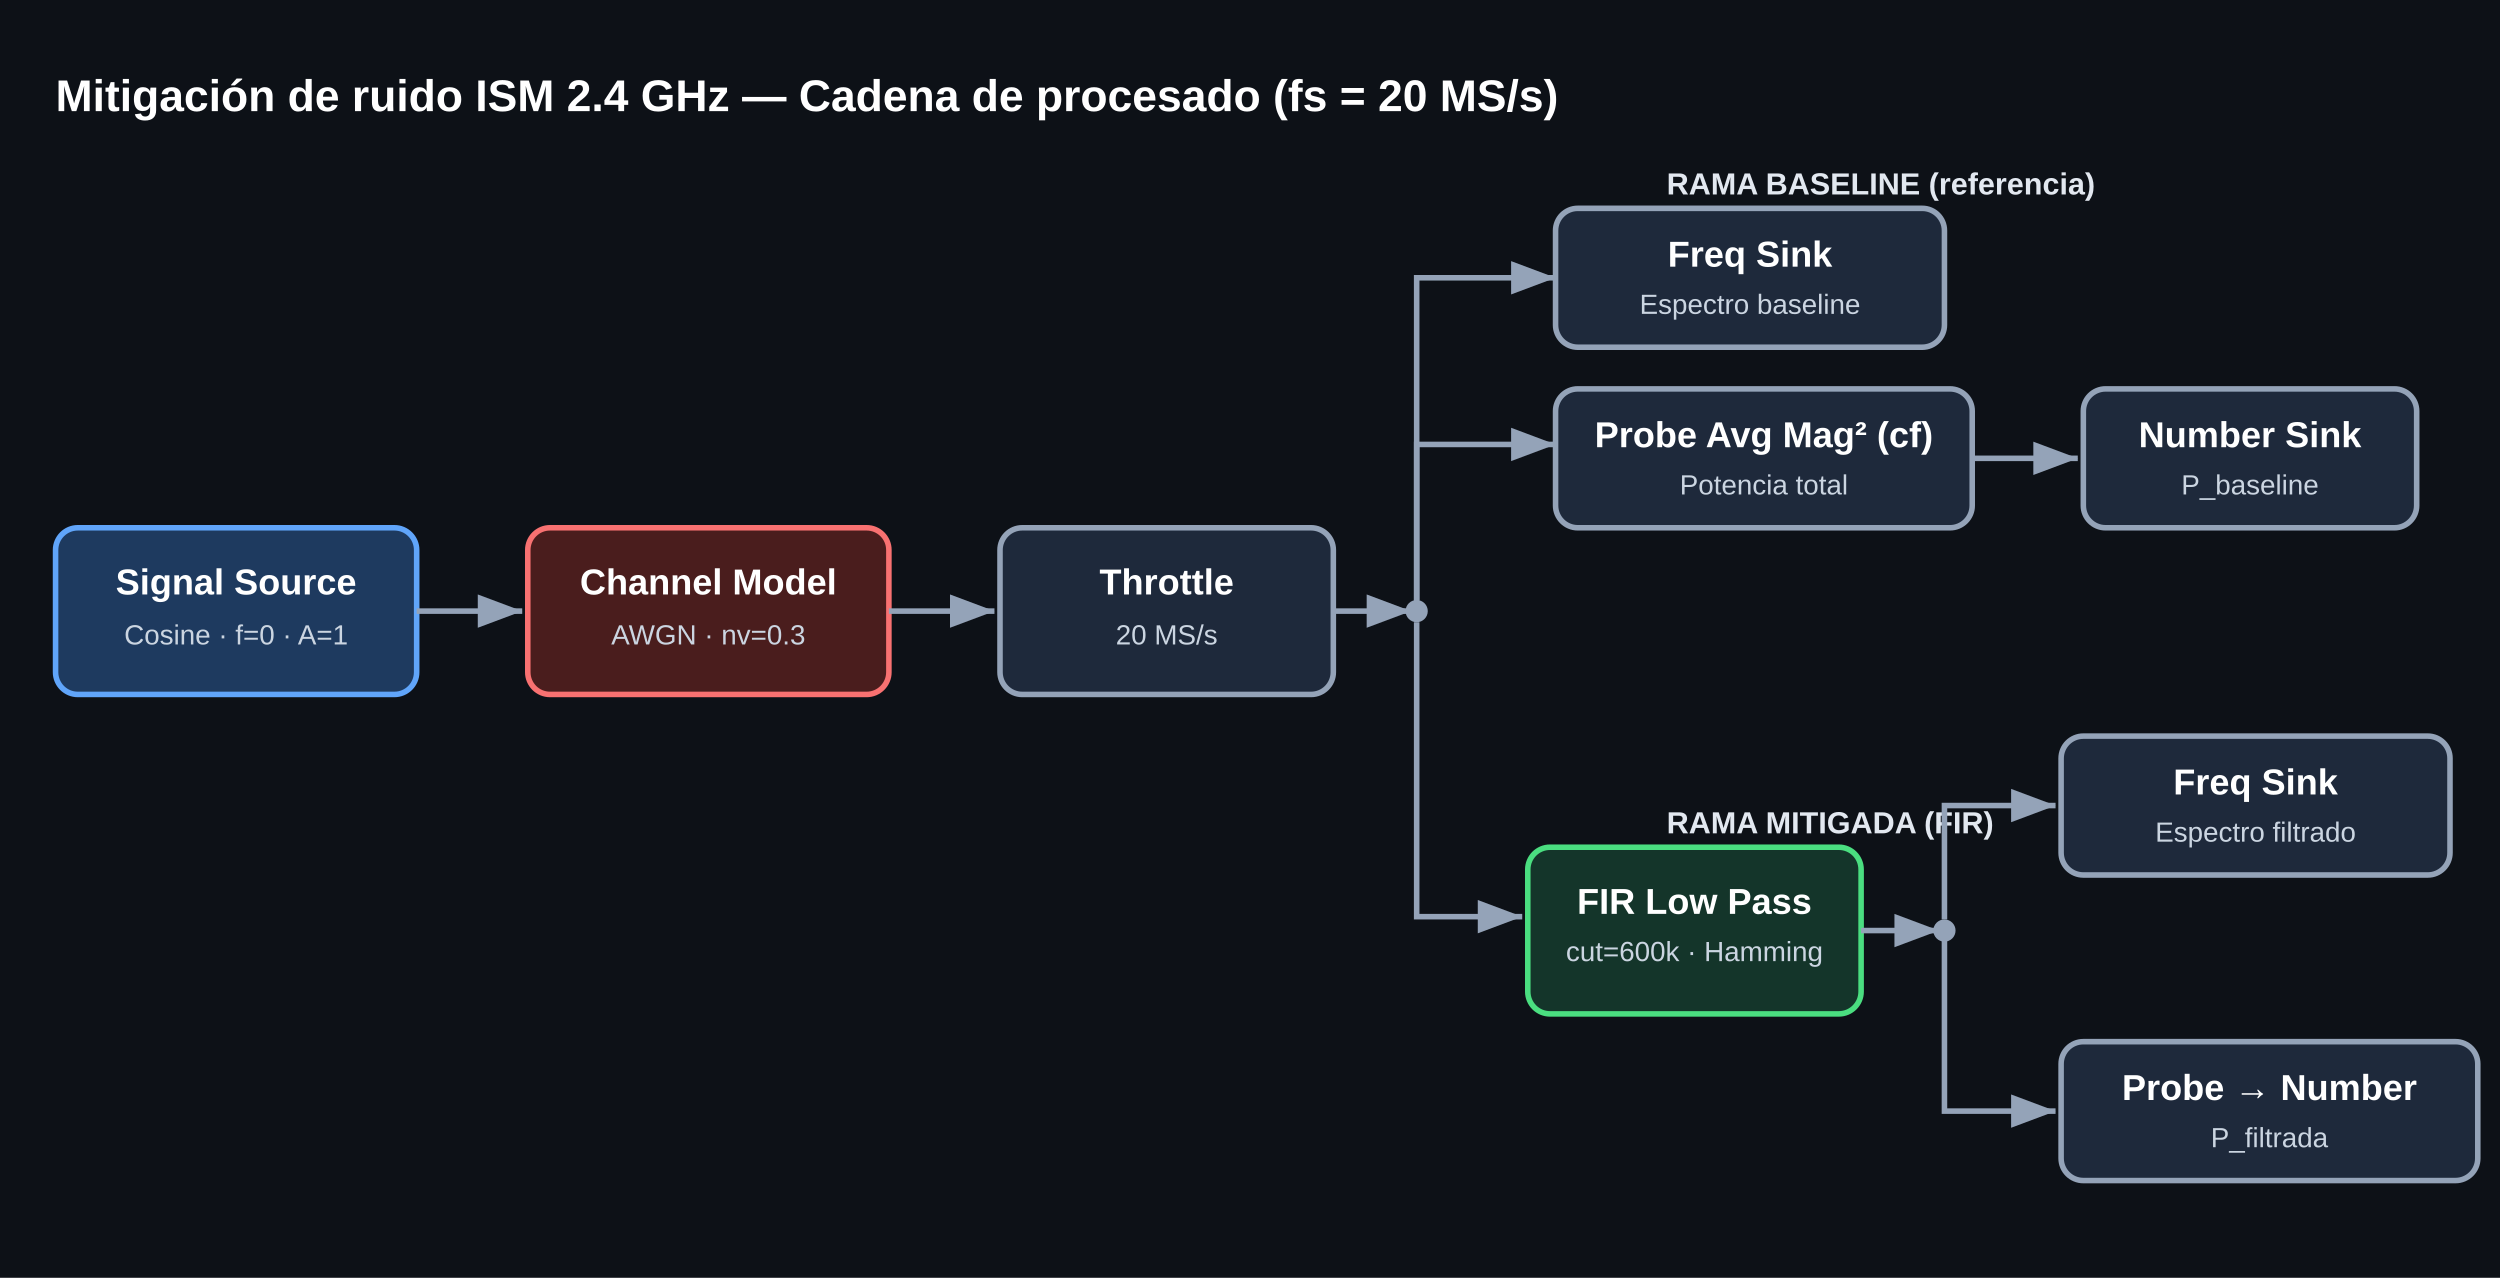
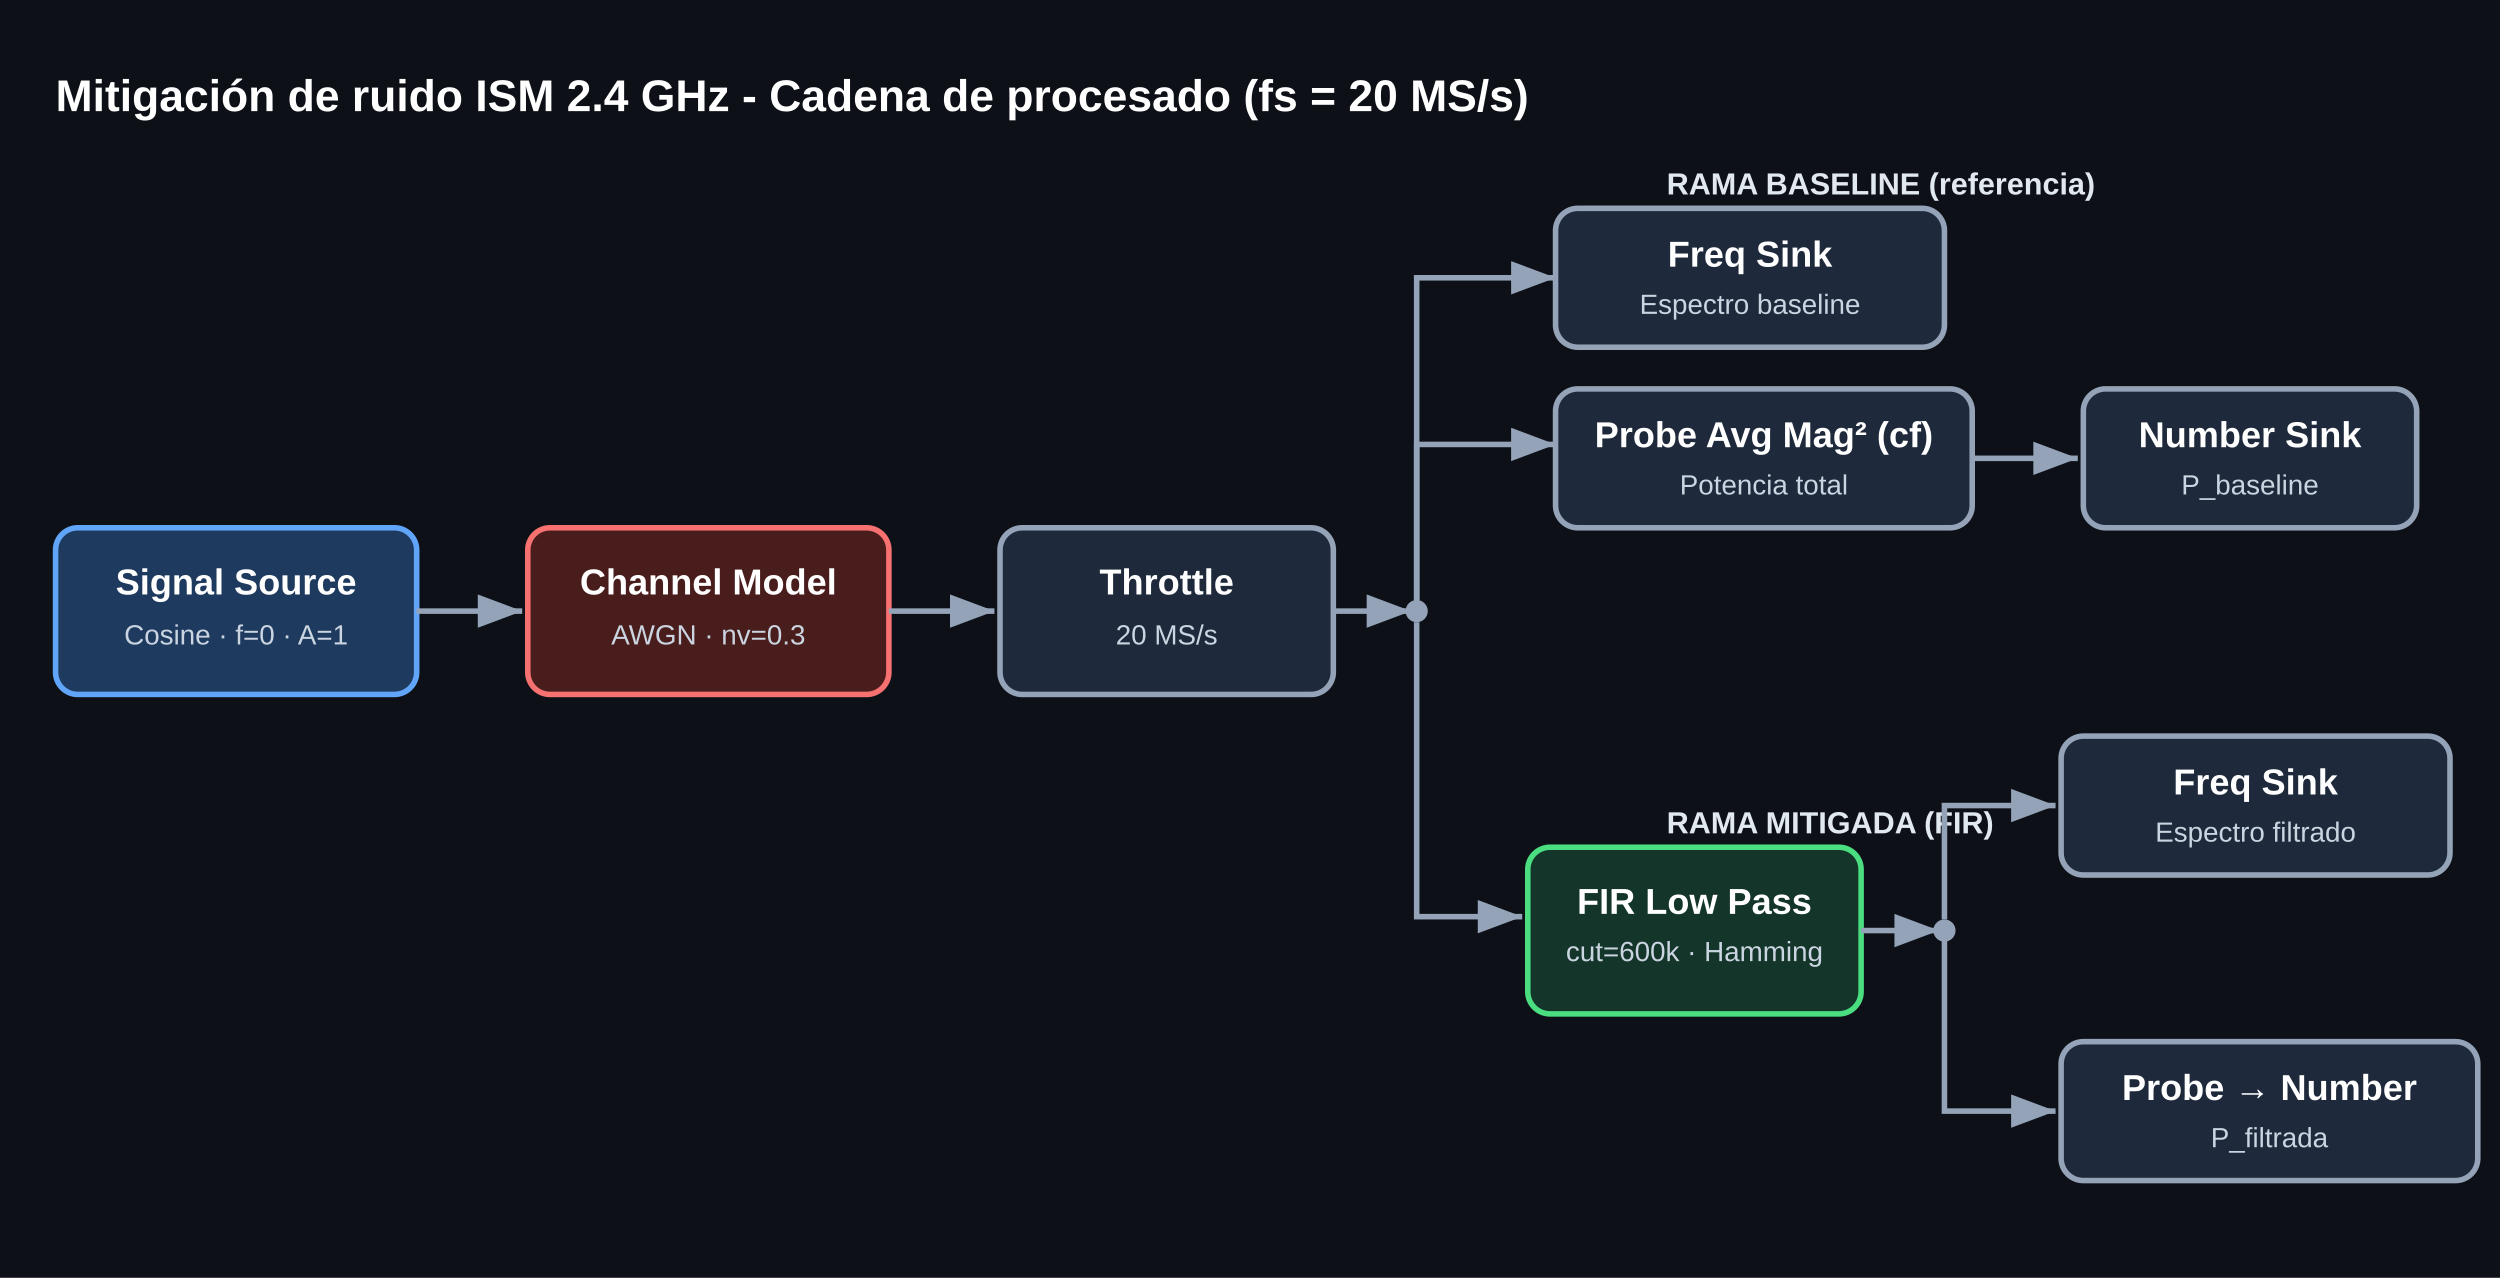
- <svg xmlns="http://www.w3.org/2000/svg" viewBox="0 0 900 460" font-family="Segoe UI, Arial, sans-serif">
+ <svg xmlns="http://www.w3.org/2000/svg" viewBox="0 0 900 460" font-family="Arial, Helvetica, sans-serif">
  <defs>
    <marker id="arrow" markerWidth="10" markerHeight="10" refX="8" refY="3" orient="auto" markerUnits="strokeWidth">
      <path d="M0,0 L8,3 L0,6 Z" fill="#94a3b8" />
    </marker>
-     <style>
-       .box { fill:#1e293b; stroke:#94a3b8; stroke-width:2; }
-       .src { fill:#1e3a5f; stroke:#60a5fa; }
-       .chan{ fill:#4a1d1d; stroke:#f87171; }
-       .fir { fill:#14352a; stroke:#4ade80; }
-       .lbl { font-size:13px; fill:#ffffff; font-weight:600; text-anchor:middle; }
-       .sub { font-size:10px; fill:#cbd5e1; text-anchor:middle; }
-       .wire{ stroke:#94a3b8; stroke-width:2; fill:none; marker-end:url(#arrow); }
-       .branch{ font-size:11px; fill:#e2e8f0; font-weight:600; }
-     </style>
  </defs>
  <rect x="0" y="0" width="900" height="460" fill="#0d1117" />
-   <rect class="box src" x="20" y="190" width="130" height="60" rx="8" />
-   <text class="lbl" x="85" y="214">Signal Source</text>
-   <text class="sub" x="85" y="232">Cosine · f=0 · A=1</text>
-   <rect class="box chan" x="190" y="190" width="130" height="60" rx="8" />
-   <text class="lbl" x="255" y="214">Channel Model</text>
-   <text class="sub" x="255" y="232">AWGN · nv=0.3</text>
-   <rect class="box" x="360" y="190" width="120" height="60" rx="8" />
-   <text class="lbl" x="420" y="214">Throttle</text>
-   <text class="sub" x="420" y="232">20 MS/s</text>
-   <line class="wire" x1="150" y1="220" x2="188" y2="220" />
-   <line class="wire" x1="320" y1="220" x2="358" y2="220" />
+   <text x="20" y="40" font-size="16" font-weight="700" fill="#ffffff">Mitigación de ruido ISM 2.4 GHz - Cadena de procesado (fs = 20 MS/s)</text>
+   <rect x="20" y="190" width="130" height="60" rx="8" fill="#1e3a5f" stroke="#60a5fa" stroke-width="2" />
+   <text x="85" y="214" font-size="13" font-weight="600" fill="#ffffff" text-anchor="middle">Signal Source</text>
+   <text x="85" y="232" font-size="10" fill="#cbd5e1" text-anchor="middle">Cosine · f=0 · A=1</text>
+   <rect x="190" y="190" width="130" height="60" rx="8" fill="#4a1d1d" stroke="#f87171" stroke-width="2" />
+   <text x="255" y="214" font-size="13" font-weight="600" fill="#ffffff" text-anchor="middle">Channel Model</text>
+   <text x="255" y="232" font-size="10" fill="#cbd5e1" text-anchor="middle">AWGN · nv=0.3</text>
+   <rect x="360" y="190" width="120" height="60" rx="8" fill="#1e293b" stroke="#94a3b8" stroke-width="2" />
+   <text x="420" y="214" font-size="13" font-weight="600" fill="#ffffff" text-anchor="middle">Throttle</text>
+   <text x="420" y="232" font-size="10" fill="#cbd5e1" text-anchor="middle">20 MS/s</text>
+   <line x1="150" y1="220" x2="188" y2="220" stroke="#94a3b8" stroke-width="2" marker-end="url(#arrow)" />
+   <line x1="320" y1="220" x2="358" y2="220" stroke="#94a3b8" stroke-width="2" marker-end="url(#arrow)" />
  <circle cx="510" cy="220" r="4" fill="#94a3b8" />
-   <line class="wire" x1="480" y1="220" x2="508" y2="220" />
-   <text class="branch" x="600" y="70">RAMA BASELINE (referencia)</text>
-   <path class="wire" d="M510,216 L510,100 L560,100" />
-   <rect class="box" x="560" y="75" width="140" height="50" rx="8" />
-   <text class="lbl" x="630" y="96">Freq Sink</text>
-   <text class="sub" x="630" y="113">Espectro baseline</text>
-   <path class="wire" d="M510,220 L510,160 L560,160" />
-   <rect class="box" x="560" y="140" width="150" height="50" rx="8" />
-   <text class="lbl" x="635" y="161">Probe Avg Mag² (cf)</text>
-   <text class="sub" x="635" y="178">Potencia total</text>
-   <line class="wire" x1="710" y1="165" x2="748" y2="165" />
-   <rect class="box" x="750" y="140" width="120" height="50" rx="8" />
-   <text class="lbl" x="810" y="161">Number Sink</text>
-   <text class="sub" x="810" y="178">P_baseline</text>
-   <text class="branch" x="600" y="300">RAMA MITIGADA (FIR)</text>
-   <path class="wire" d="M510,224 L510,330 L548,330" />
-   <rect class="box fir" x="550" y="305" width="120" height="60" rx="8" />
-   <text class="lbl" x="610" y="329">FIR Low Pass</text>
-   <text class="sub" x="610" y="346">cut=600k · Hamming</text>
+   <line x1="480" y1="220" x2="508" y2="220" stroke="#94a3b8" stroke-width="2" marker-end="url(#arrow)" />
+   <text x="600" y="70" font-size="11" font-weight="600" fill="#e2e8f0">RAMA BASELINE (referencia)</text>
+   <path d="M510,216 L510,100 L560,100" fill="none" stroke="#94a3b8" stroke-width="2" marker-end="url(#arrow)" />
+   <rect x="560" y="75" width="140" height="50" rx="8" fill="#1e293b" stroke="#94a3b8" stroke-width="2" />
+   <text x="630" y="96" font-size="13" font-weight="600" fill="#ffffff" text-anchor="middle">Freq Sink</text>
+   <text x="630" y="113" font-size="10" fill="#cbd5e1" text-anchor="middle">Espectro baseline</text>
+   <path d="M510,220 L510,160 L560,160" fill="none" stroke="#94a3b8" stroke-width="2" marker-end="url(#arrow)" />
+   <rect x="560" y="140" width="150" height="50" rx="8" fill="#1e293b" stroke="#94a3b8" stroke-width="2" />
+   <text x="635" y="161" font-size="13" font-weight="600" fill="#ffffff" text-anchor="middle">Probe Avg Mag² (cf)</text>
+   <text x="635" y="178" font-size="10" fill="#cbd5e1" text-anchor="middle">Potencia total</text>
+   <line x1="710" y1="165" x2="748" y2="165" stroke="#94a3b8" stroke-width="2" marker-end="url(#arrow)" />
+   <rect x="750" y="140" width="120" height="50" rx="8" fill="#1e293b" stroke="#94a3b8" stroke-width="2" />
+   <text x="810" y="161" font-size="13" font-weight="600" fill="#ffffff" text-anchor="middle">Number Sink</text>
+   <text x="810" y="178" font-size="10" fill="#cbd5e1" text-anchor="middle">P_baseline</text>
+   <text x="600" y="300" font-size="11" font-weight="600" fill="#e2e8f0">RAMA MITIGADA (FIR)</text>
+   <path d="M510,224 L510,330 L548,330" fill="none" stroke="#94a3b8" stroke-width="2" marker-end="url(#arrow)" />
+   <rect x="550" y="305" width="120" height="60" rx="8" fill="#14352a" stroke="#4ade80" stroke-width="2" />
+   <text x="610" y="329" font-size="13" font-weight="600" fill="#ffffff" text-anchor="middle">FIR Low Pass</text>
+   <text x="610" y="346" font-size="10" fill="#cbd5e1" text-anchor="middle">cut=600k · Hamming</text>
  <circle cx="700" cy="335" r="4" fill="#94a3b8" />
-   <line class="wire" x1="670" y1="335" x2="698" y2="335" />
-   <path class="wire" d="M700,331 L700,290 L740,290" />
-   <rect class="box" x="742" y="265" width="140" height="50" rx="8" />
-   <text class="lbl" x="812" y="286">Freq Sink</text>
-   <text class="sub" x="812" y="303">Espectro filtrado</text>
-   <path class="wire" d="M700,335 L700,400 L740,400" />
-   <rect class="box" x="742" y="375" width="150" height="50" rx="8" />
-   <text class="lbl" x="817" y="396">Probe → Number</text>
-   <text class="sub" x="817" y="413">P_filtrada</text>
-   <text x="20" y="40" font-size="16" font-weight="700" fill="#ffffff">Mitigación de ruido ISM 2.4 GHz — Cadena de procesado (fs = 20 MS/s)</text>
+   <line x1="670" y1="335" x2="698" y2="335" stroke="#94a3b8" stroke-width="2" marker-end="url(#arrow)" />
+   <path d="M700,331 L700,290 L740,290" fill="none" stroke="#94a3b8" stroke-width="2" marker-end="url(#arrow)" />
+   <rect x="742" y="265" width="140" height="50" rx="8" fill="#1e293b" stroke="#94a3b8" stroke-width="2" />
+   <text x="812" y="286" font-size="13" font-weight="600" fill="#ffffff" text-anchor="middle">Freq Sink</text>
+   <text x="812" y="303" font-size="10" fill="#cbd5e1" text-anchor="middle">Espectro filtrado</text>
+   <path d="M700,335 L700,400 L740,400" fill="none" stroke="#94a3b8" stroke-width="2" marker-end="url(#arrow)" />
+   <rect x="742" y="375" width="150" height="50" rx="8" fill="#1e293b" stroke="#94a3b8" stroke-width="2" />
+   <text x="817" y="396" font-size="13" font-weight="600" fill="#ffffff" text-anchor="middle">Probe → Number</text>
+   <text x="817" y="413" font-size="10" fill="#cbd5e1" text-anchor="middle">P_filtrada</text>
</svg>
